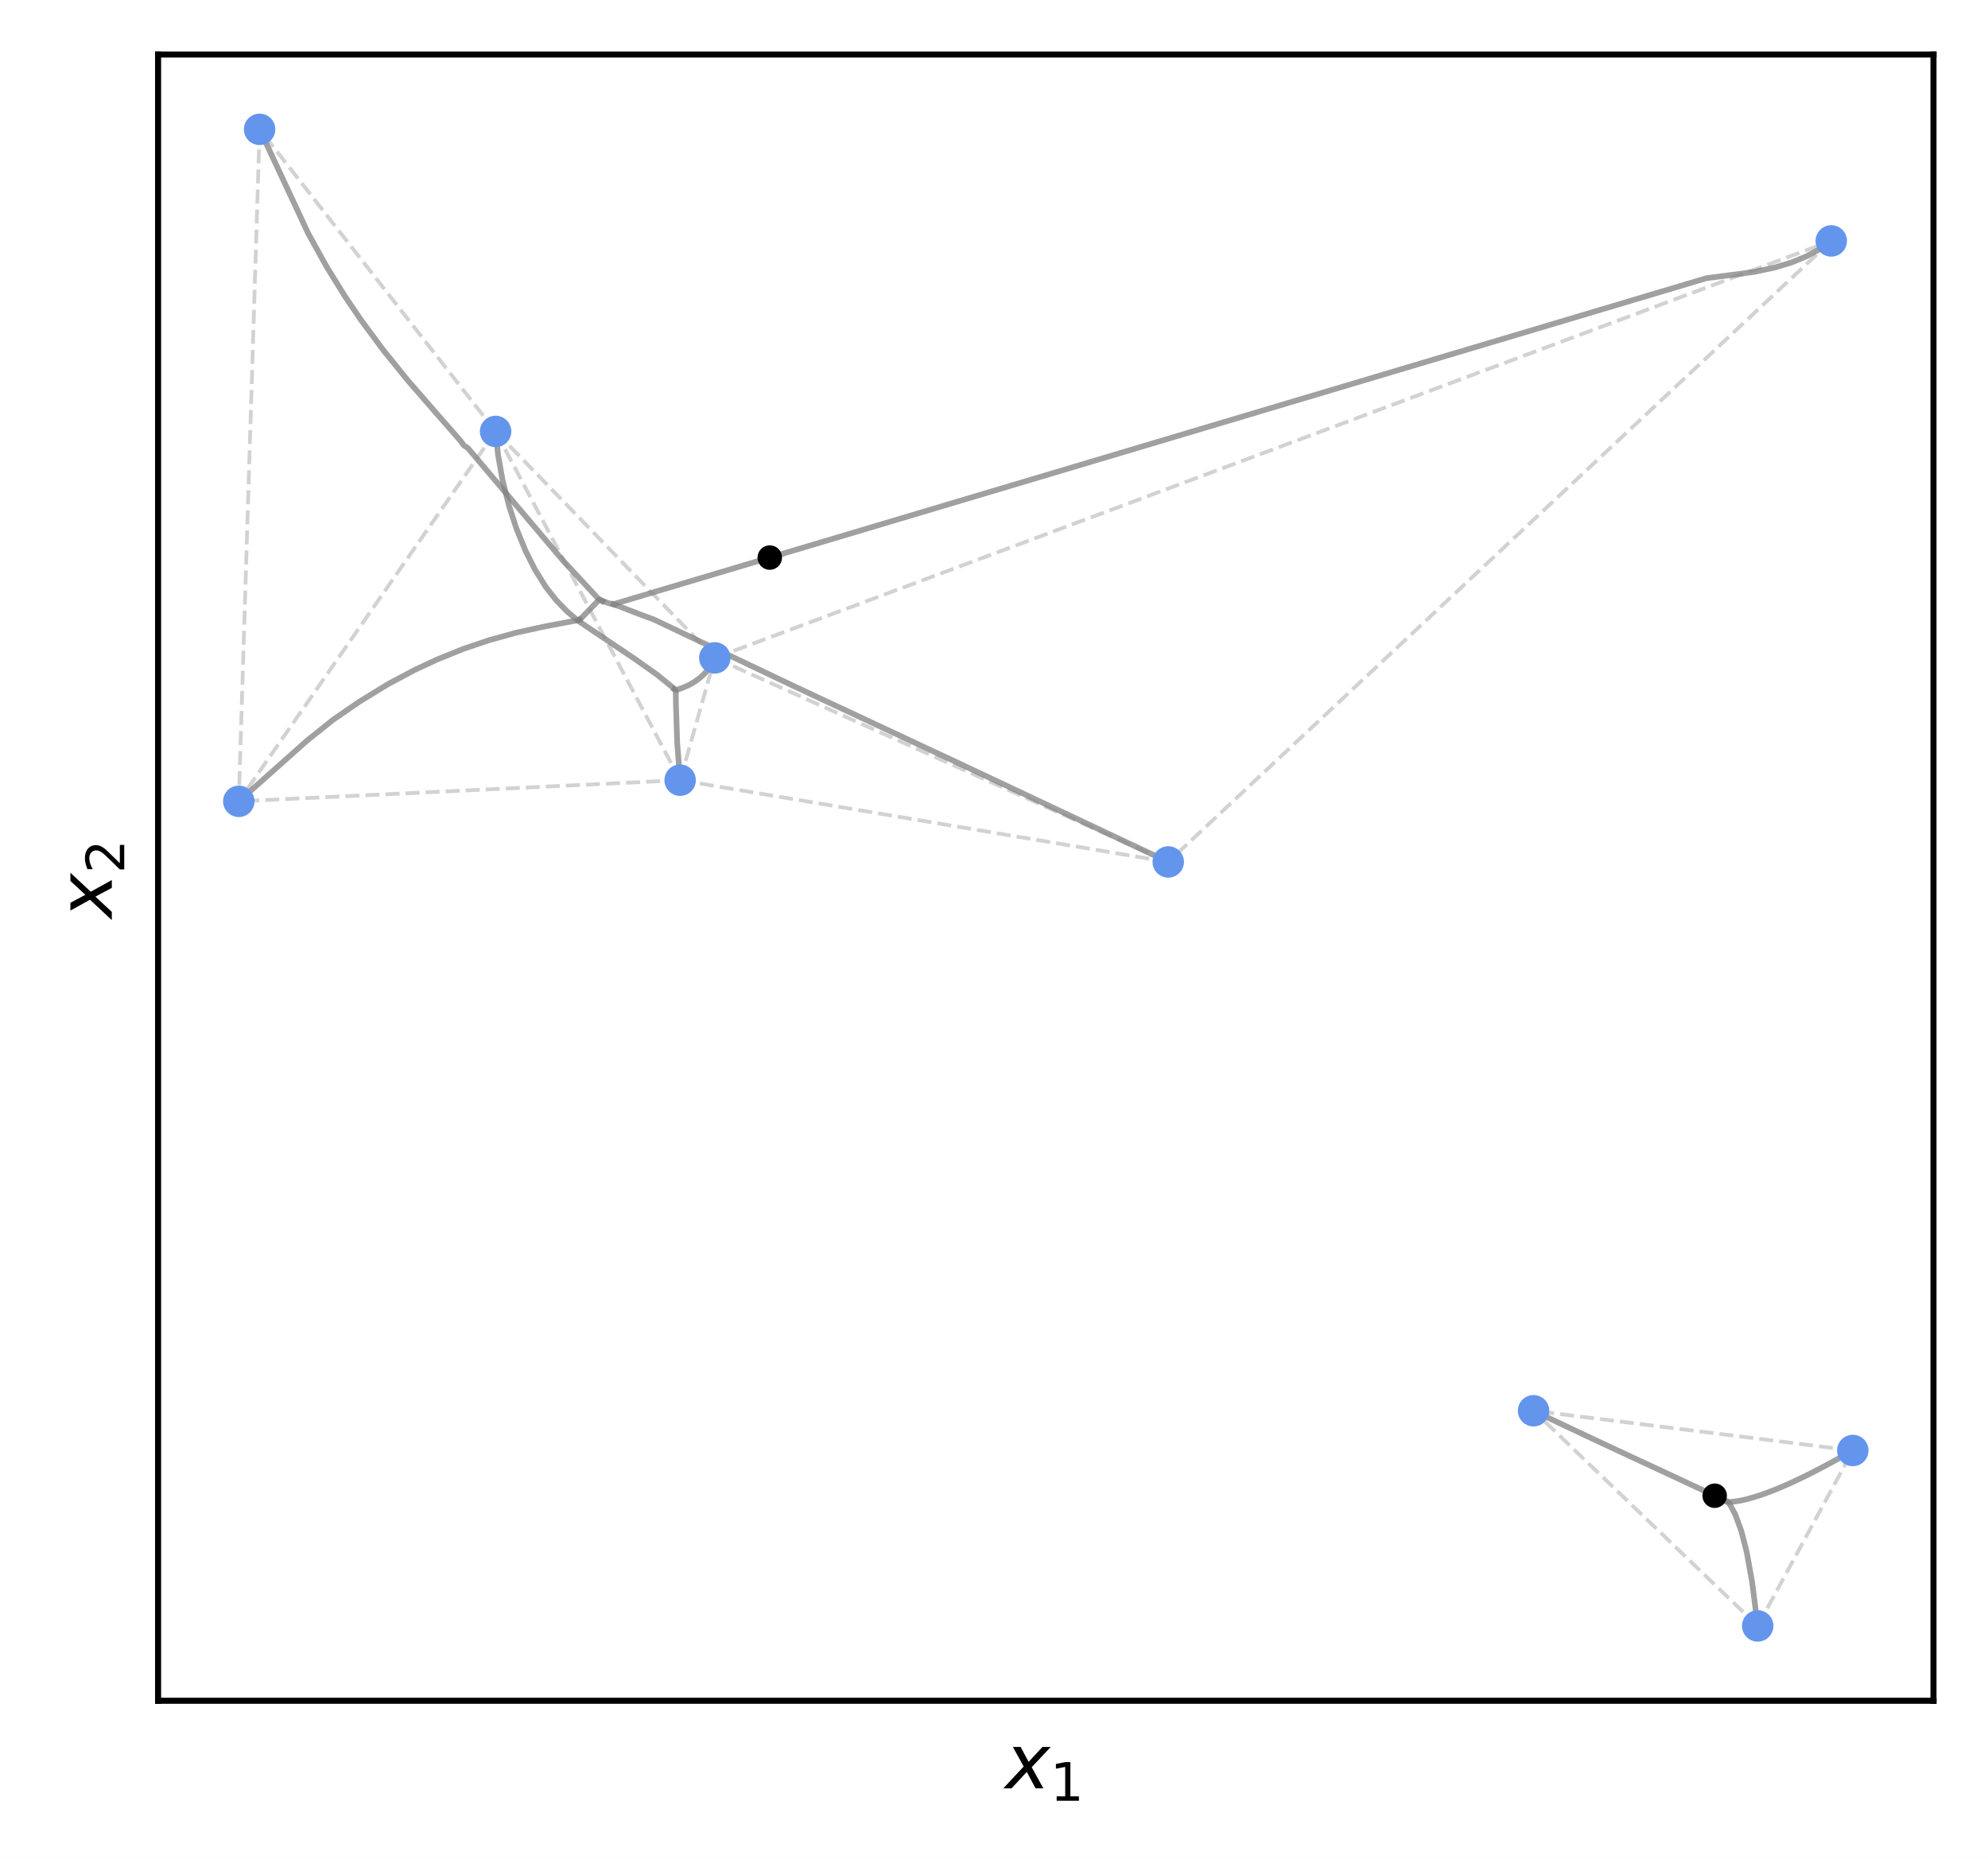
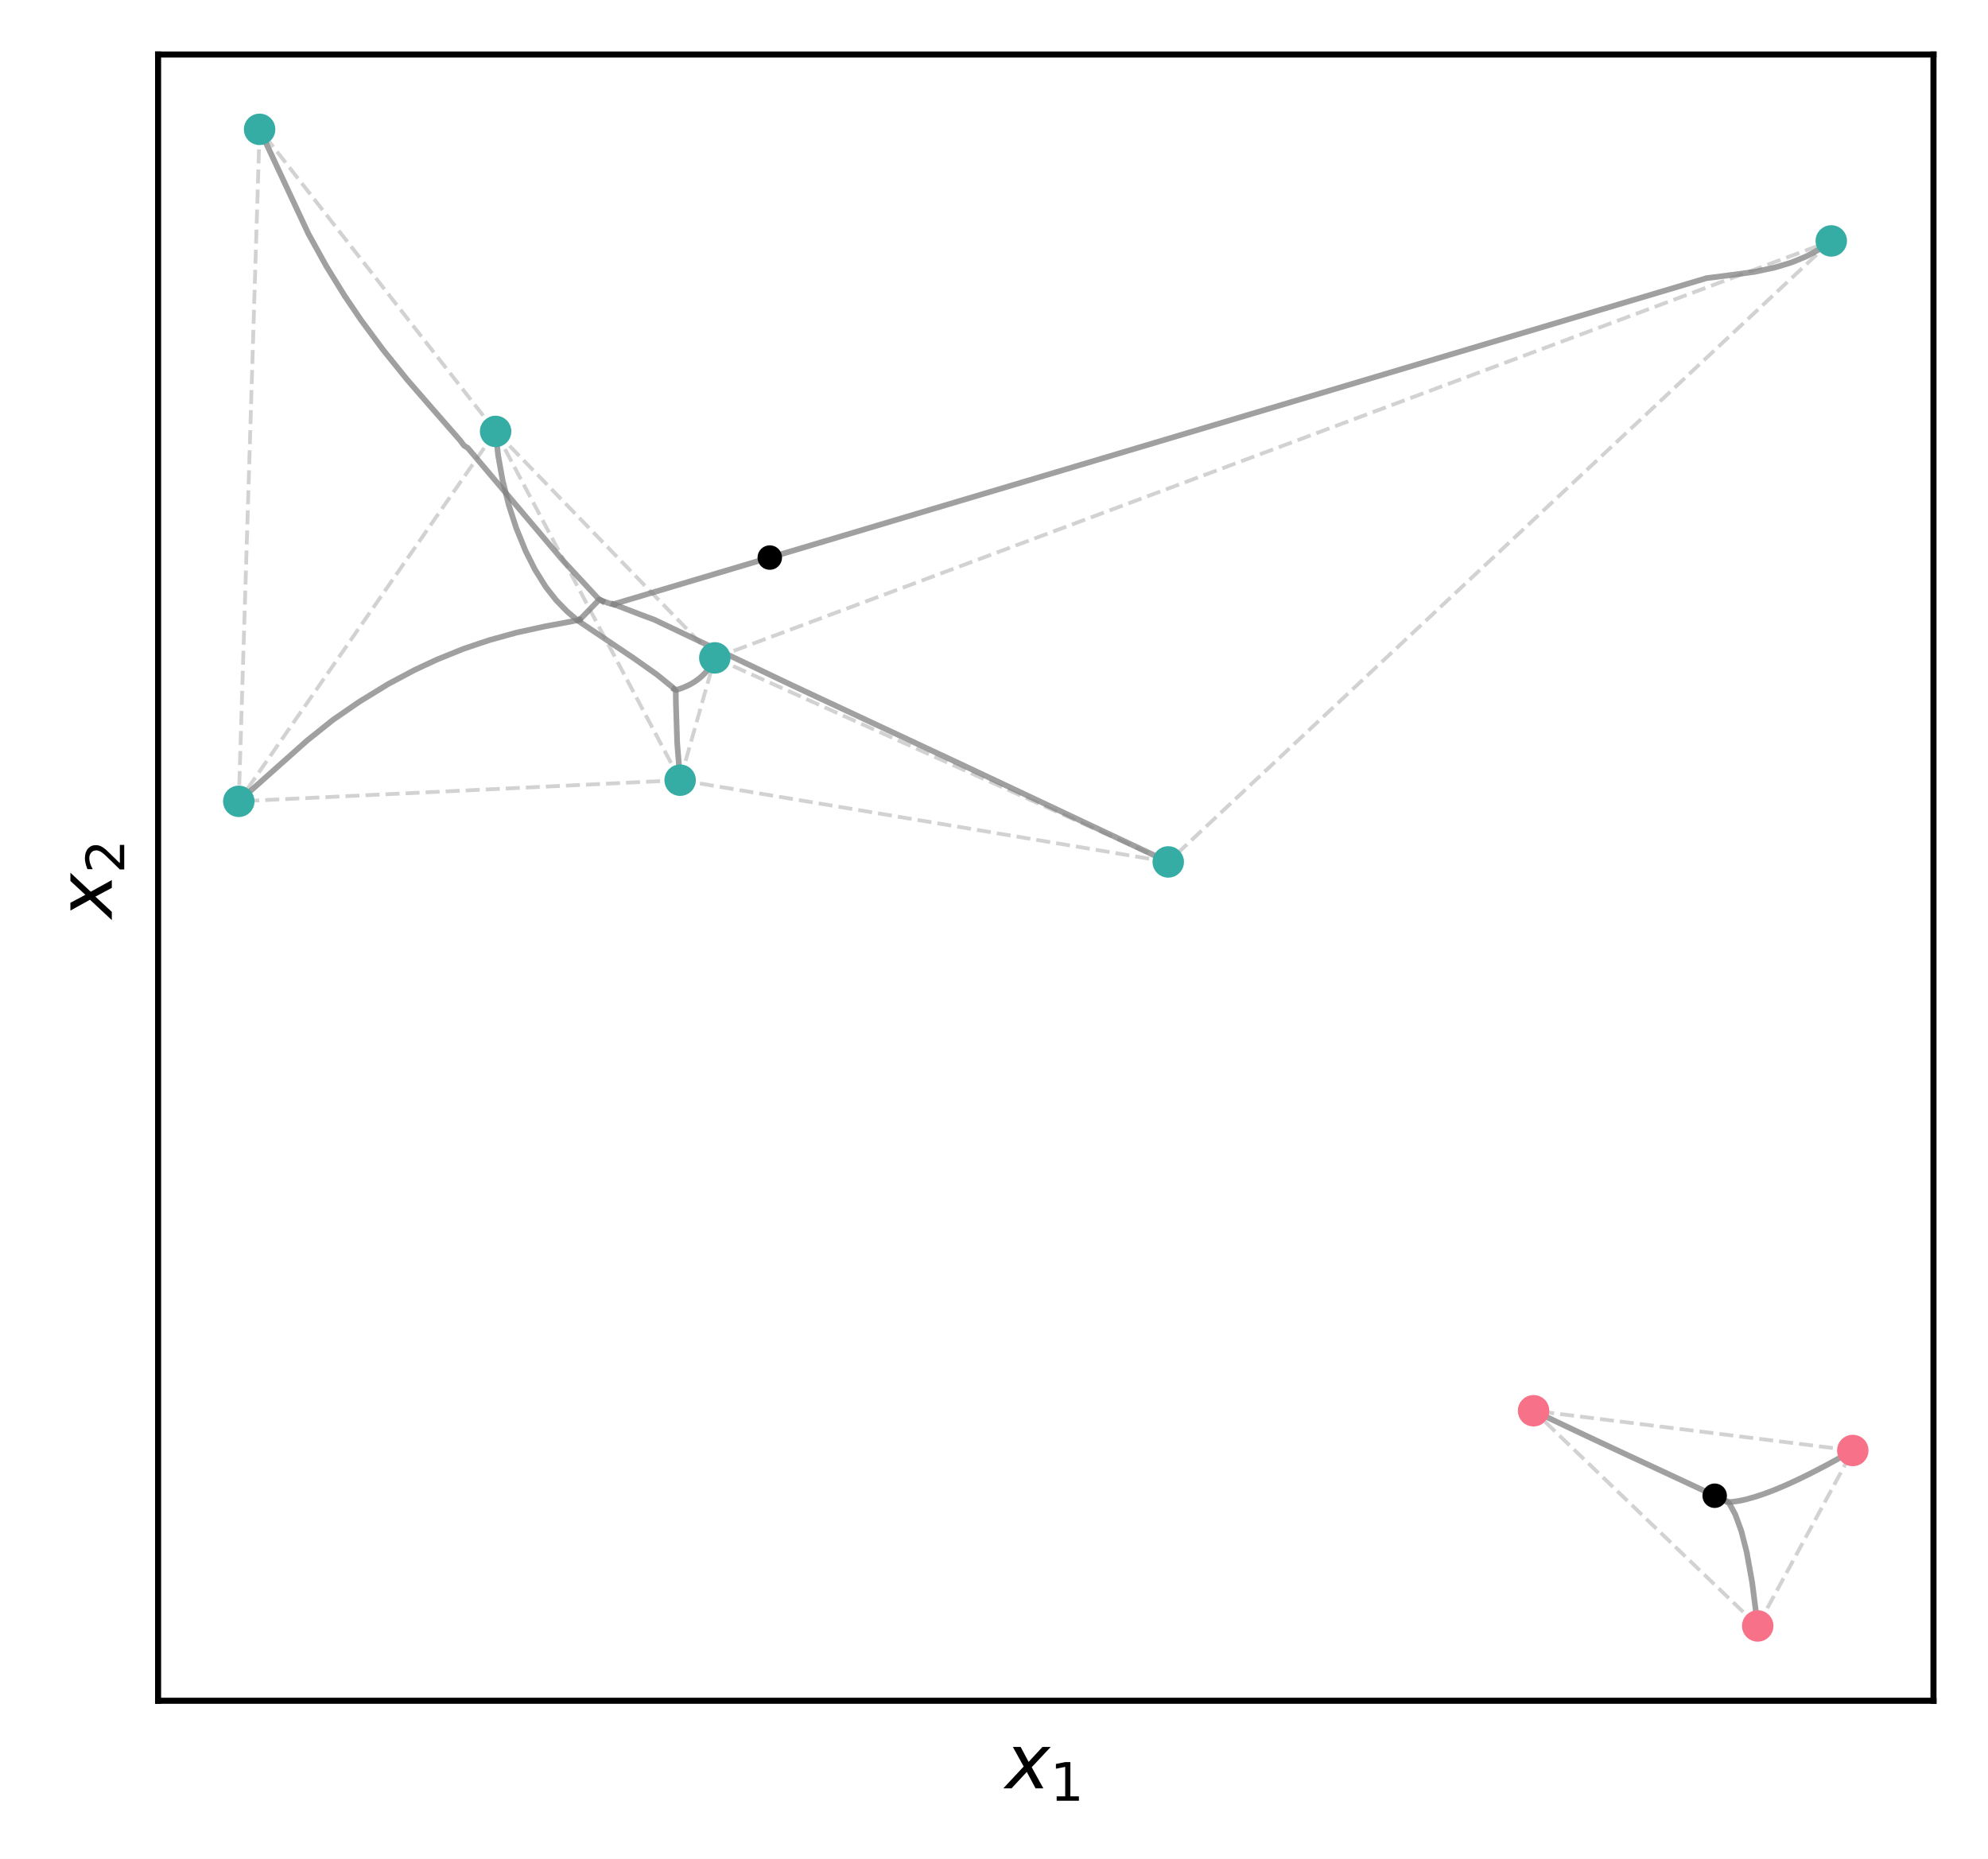
<svg xmlns="http://www.w3.org/2000/svg" xmlns:xlink="http://www.w3.org/1999/xlink" width="262.554pt" height="245.518pt" viewBox="0 0 262.554 245.518" version="1.1">
  <defs>
    <style type="text/css">*{stroke-linejoin: round; stroke-linecap: butt}</style>
  </defs>
  <g id="figure_1">
    <g id="patch_1">
      <path d="M 0 245.518  L 262.554 245.518  L 262.554 0  L 0 0  z " style="fill: #ffffff" />
    </g>
    <g id="axes_1">
      <g id="patch_2">
        <path d="M 20.878 224.64  L 255.354 224.64  L 255.354 7.2  L 20.878 7.2  z " style="fill: #ffffff" />
      </g>
      <g id="line2d_1">
-         <path d="M 65.453 56.983  L 89.824 103.047  " clip-path="url(#pa520f8d106)" style="fill: none; stroke-dasharray: 1.85,0.8; stroke-dashoffset: 0; stroke: #808080; stroke-opacity: 0.35; stroke-width: 0.5" />
+         <path d="M 65.453 56.983  L 89.824 103.047  " clip-path="url(#p245021586b)" style="fill: none; stroke-dasharray: 1.85,0.8; stroke-dashoffset: 0; stroke: #808080; stroke-opacity: 0.35; stroke-width: 0.5" />
      </g>
      <g id="line2d_2">
-         <path d="M 65.453 56.983  L 34.286 17.084  " clip-path="url(#pa520f8d106)" style="fill: none; stroke-dasharray: 1.85,0.8; stroke-dashoffset: 0; stroke: #808080; stroke-opacity: 0.35; stroke-width: 0.5" />
+         <path d="M 65.453 56.983  L 34.286 17.084  " clip-path="url(#p245021586b)" style="fill: none; stroke-dasharray: 1.85,0.8; stroke-dashoffset: 0; stroke: #808080; stroke-opacity: 0.35; stroke-width: 0.5" />
      </g>
      <g id="line2d_3">
-         <path d="M 232.14 214.756  L 244.696 191.583  " clip-path="url(#pa520f8d106)" style="fill: none; stroke-dasharray: 1.85,0.8; stroke-dashoffset: 0; stroke: #808080; stroke-opacity: 0.35; stroke-width: 0.5" />
+         <path d="M 232.14 214.756  L 244.696 191.583  " clip-path="url(#p245021586b)" style="fill: none; stroke-dasharray: 1.85,0.8; stroke-dashoffset: 0; stroke: #808080; stroke-opacity: 0.35; stroke-width: 0.5" />
      </g>
      <g id="line2d_4">
-         <path d="M 65.453 56.983  L 94.404 86.894  " clip-path="url(#pa520f8d106)" style="fill: none; stroke-dasharray: 1.85,0.8; stroke-dashoffset: 0; stroke: #808080; stroke-opacity: 0.35; stroke-width: 0.5" />
+         <path d="M 65.453 56.983  L 94.404 86.894  " clip-path="url(#p245021586b)" style="fill: none; stroke-dasharray: 1.85,0.8; stroke-dashoffset: 0; stroke: #808080; stroke-opacity: 0.35; stroke-width: 0.5" />
      </g>
      <g id="line2d_5">
-         <path d="M 89.824 103.047  L 94.404 86.894  " clip-path="url(#pa520f8d106)" style="fill: none; stroke-dasharray: 1.85,0.8; stroke-dashoffset: 0; stroke: #808080; stroke-opacity: 0.35; stroke-width: 0.5" />
+         <path d="M 89.824 103.047  L 94.404 86.894  " clip-path="url(#p245021586b)" style="fill: none; stroke-dasharray: 1.85,0.8; stroke-dashoffset: 0; stroke: #808080; stroke-opacity: 0.35; stroke-width: 0.5" />
      </g>
      <g id="line2d_6">
-         <path d="M 94.404 86.894  L 241.855 31.822  " clip-path="url(#pa520f8d106)" style="fill: none; stroke-dasharray: 1.85,0.8; stroke-dashoffset: 0; stroke: #808080; stroke-opacity: 0.35; stroke-width: 0.5" />
+         <path d="M 94.404 86.894  L 241.855 31.822  " clip-path="url(#p245021586b)" style="fill: none; stroke-dasharray: 1.85,0.8; stroke-dashoffset: 0; stroke: #808080; stroke-opacity: 0.35; stroke-width: 0.5" />
      </g>
      <g id="line2d_7">
-         <path d="M 65.453 56.983  L 31.536 105.841  " clip-path="url(#pa520f8d106)" style="fill: none; stroke-dasharray: 1.85,0.8; stroke-dashoffset: 0; stroke: #808080; stroke-opacity: 0.35; stroke-width: 0.5" />
+         <path d="M 65.453 56.983  L 31.536 105.841  " clip-path="url(#p245021586b)" style="fill: none; stroke-dasharray: 1.85,0.8; stroke-dashoffset: 0; stroke: #808080; stroke-opacity: 0.35; stroke-width: 0.5" />
      </g>
      <g id="line2d_8">
-         <path d="M 89.824 103.047  L 31.536 105.841  " clip-path="url(#pa520f8d106)" style="fill: none; stroke-dasharray: 1.85,0.8; stroke-dashoffset: 0; stroke: #808080; stroke-opacity: 0.35; stroke-width: 0.5" />
+         <path d="M 89.824 103.047  L 31.536 105.841  " clip-path="url(#p245021586b)" style="fill: none; stroke-dasharray: 1.85,0.8; stroke-dashoffset: 0; stroke: #808080; stroke-opacity: 0.35; stroke-width: 0.5" />
      </g>
      <g id="line2d_9">
-         <path d="M 34.286 17.084  L 31.536 105.841  " clip-path="url(#pa520f8d106)" style="fill: none; stroke-dasharray: 1.85,0.8; stroke-dashoffset: 0; stroke: #808080; stroke-opacity: 0.35; stroke-width: 0.5" />
+         <path d="M 34.286 17.084  L 31.536 105.841  " clip-path="url(#p245021586b)" style="fill: none; stroke-dasharray: 1.85,0.8; stroke-dashoffset: 0; stroke: #808080; stroke-opacity: 0.35; stroke-width: 0.5" />
      </g>
      <g id="line2d_10">
-         <path d="M 89.824 103.047  L 154.289 113.845  " clip-path="url(#pa520f8d106)" style="fill: none; stroke-dasharray: 1.85,0.8; stroke-dashoffset: 0; stroke: #808080; stroke-opacity: 0.35; stroke-width: 0.5" />
+         <path d="M 89.824 103.047  L 154.289 113.845  " clip-path="url(#p245021586b)" style="fill: none; stroke-dasharray: 1.85,0.8; stroke-dashoffset: 0; stroke: #808080; stroke-opacity: 0.35; stroke-width: 0.5" />
      </g>
      <g id="line2d_11">
-         <path d="M 94.404 86.894  L 154.289 113.845  " clip-path="url(#pa520f8d106)" style="fill: none; stroke-dasharray: 1.85,0.8; stroke-dashoffset: 0; stroke: #808080; stroke-opacity: 0.35; stroke-width: 0.5" />
+         <path d="M 94.404 86.894  L 154.289 113.845  " clip-path="url(#p245021586b)" style="fill: none; stroke-dasharray: 1.85,0.8; stroke-dashoffset: 0; stroke: #808080; stroke-opacity: 0.35; stroke-width: 0.5" />
      </g>
      <g id="line2d_12">
-         <path d="M 241.855 31.822  L 154.289 113.845  " clip-path="url(#pa520f8d106)" style="fill: none; stroke-dasharray: 1.85,0.8; stroke-dashoffset: 0; stroke: #808080; stroke-opacity: 0.35; stroke-width: 0.5" />
+         <path d="M 241.855 31.822  L 154.289 113.845  " clip-path="url(#p245021586b)" style="fill: none; stroke-dasharray: 1.85,0.8; stroke-dashoffset: 0; stroke: #808080; stroke-opacity: 0.35; stroke-width: 0.5" />
      </g>
      <g id="line2d_13">
-         <path d="M 232.14 214.756  L 202.538 186.334  " clip-path="url(#pa520f8d106)" style="fill: none; stroke-dasharray: 1.85,0.8; stroke-dashoffset: 0; stroke: #808080; stroke-opacity: 0.35; stroke-width: 0.5" />
+         <path d="M 232.14 214.756  L 202.538 186.334  " clip-path="url(#p245021586b)" style="fill: none; stroke-dasharray: 1.85,0.8; stroke-dashoffset: 0; stroke: #808080; stroke-opacity: 0.35; stroke-width: 0.5" />
      </g>
      <g id="line2d_14">
-         <path d="M 244.696 191.583  L 202.538 186.334  " clip-path="url(#pa520f8d106)" style="fill: none; stroke-dasharray: 1.85,0.8; stroke-dashoffset: 0; stroke: #808080; stroke-opacity: 0.35; stroke-width: 0.5" />
+         <path d="M 244.696 191.583  L 202.538 186.334  " clip-path="url(#p245021586b)" style="fill: none; stroke-dasharray: 1.85,0.8; stroke-dashoffset: 0; stroke: #808080; stroke-opacity: 0.35; stroke-width: 0.5" />
      </g>
      <g id="line2d_15">
-         <path d="M 94.404 86.894  L 94.357 87.001  L 94.308 87.108  L 94.257 87.213  L 94.205 87.318  L 94.151 87.422  L 94.095 87.525  L 94.038 87.627  L 93.979 87.728  L 93.918 87.827  L 93.856 87.926  L 93.792 88.024  L 93.727 88.121  L 93.66 88.216  L 93.592 88.311  L 93.522 88.404  L 93.446 88.499  L 93.373 88.59  L 93.298 88.679  L 93.221 88.768  L 93.144 88.855  L 93.064 88.941  L 92.984 89.025  L 92.901 89.108  L 92.818 89.19  L 92.733 89.27  L 92.647 89.349  L 92.56 89.426  L 92.472 89.502  L 92.375 89.58  L 92.283 89.653  L 92.191 89.724  L 92.097 89.794  L 92.003 89.863  L 91.907 89.93  L 91.811 89.995  L 91.714 90.059  L 91.616 90.122  L 91.517 90.182  L 91.409 90.245  L 91.306 90.303  L 91.205 90.359  L 91.103 90.414  L 91.001 90.467  L 90.898 90.519  L 90.787 90.572  L 90.682 90.62  L 90.578 90.667  L 90.475 90.713  L 90.364 90.759  L 90.259 90.801  L 90.157 90.842  L 90.049 90.883  L 89.948 90.92  L 89.843 90.958  L 89.747 90.991  L 89.651 91.024  L 89.558 91.055  L 89.479 91.081  L 89.407 91.104  L 89.351 91.123  L 89.067 90.997  " clip-path="url(#pa520f8d106)" style="fill: none; stroke: #808080; stroke-opacity: 0.75; stroke-width: 0.75; stroke-linecap: square" />
+         <path d="M 94.404 86.894  L 94.357 87.001  L 94.308 87.108  L 94.257 87.213  L 94.205 87.318  L 94.151 87.422  L 94.095 87.525  L 94.038 87.627  L 93.979 87.728  L 93.918 87.827  L 93.856 87.926  L 93.792 88.024  L 93.727 88.121  L 93.66 88.216  L 93.592 88.311  L 93.522 88.404  L 93.446 88.499  L 93.373 88.59  L 93.298 88.679  L 93.221 88.768  L 93.144 88.855  L 93.064 88.941  L 92.984 89.025  L 92.901 89.108  L 92.818 89.19  L 92.733 89.27  L 92.647 89.349  L 92.56 89.426  L 92.472 89.502  L 92.375 89.58  L 92.283 89.653  L 92.191 89.724  L 92.097 89.794  L 92.003 89.863  L 91.907 89.93  L 91.811 89.995  L 91.714 90.059  L 91.616 90.122  L 91.517 90.182  L 91.409 90.245  L 91.306 90.303  L 91.205 90.359  L 91.103 90.414  L 91.001 90.467  L 90.898 90.519  L 90.787 90.572  L 90.682 90.62  L 90.578 90.667  L 90.475 90.713  L 90.364 90.759  L 90.259 90.801  L 90.157 90.842  L 90.049 90.883  L 89.948 90.92  L 89.843 90.958  L 89.747 90.991  L 89.651 91.024  L 89.558 91.055  L 89.479 91.081  L 89.407 91.104  L 89.351 91.123  L 89.067 90.997  " clip-path="url(#p245021586b)" style="fill: none; stroke: #808080; stroke-opacity: 0.75; stroke-width: 0.75; stroke-linecap: square" />
      </g>
      <g id="line2d_16">
-         <path d="M 244.696 191.583  L 244.466 191.715  L 244.236 191.847  L 244.005 191.978  L 243.775 192.109  L 243.545 192.239  L 243.315 192.368  L 243.084 192.497  L 242.854 192.625  L 242.624 192.753  L 242.394 192.879  L 242.164 193.006  L 241.934 193.131  L 241.705 193.256  L 241.475 193.38  L 241.246 193.503  L 241.012 193.627  L 240.782 193.749  L 240.553 193.87  L 240.323 193.991  L 240.094 194.11  L 239.865 194.229  L 239.636 194.347  L 239.407 194.464  L 239.178 194.58  L 238.949 194.695  L 238.721 194.809  L 238.493 194.922  L 238.266 195.034  L 238.031 195.147  L 237.803 195.258  L 237.575 195.367  L 237.348 195.475  L 237.121 195.582  L 236.895 195.687  L 236.669 195.791  L 236.443 195.895  L 236.218 195.996  L 235.994 196.097  L 235.761 196.198  L 235.536 196.296  L 235.312 196.393  L 235.089 196.488  L 234.867 196.581  L 234.645 196.673  L 234.415 196.765  L 234.194 196.853  L 233.974 196.94  L 233.755 197.025  L 233.529 197.109  L 233.311 197.19  L 233.095 197.269  L 232.872 197.348  L 232.657 197.422  L 232.437 197.496  L 232.224 197.566  L 232.007 197.635  L 231.791 197.701  L 231.582 197.763  L 231.371 197.824  L 231.166 197.881  L 230.985 197.934  L 230.814 197.984  L 230.619 198.035  L 230.429 198.082  L 230.232 198.126  L 230.046 198.166  L 229.857 198.203  L 229.679 198.235  L 229.501 198.265  L 229.326 198.292  L 229.165 198.314  L 229.009 198.334  L 228.861 198.35  L 228.724 198.364  L 228.601 198.375  L 228.5 198.384  L 228.423 198.392  L 227.85 198.211  " clip-path="url(#pa520f8d106)" style="fill: none; stroke: #808080; stroke-opacity: 0.75; stroke-width: 0.75; stroke-linecap: square" />
+         <path d="M 244.696 191.583  L 244.466 191.715  L 244.236 191.847  L 244.005 191.978  L 243.775 192.109  L 243.545 192.239  L 243.315 192.368  L 243.084 192.497  L 242.854 192.625  L 242.624 192.753  L 242.394 192.879  L 242.164 193.006  L 241.934 193.131  L 241.705 193.256  L 241.475 193.38  L 241.246 193.503  L 241.012 193.627  L 240.782 193.749  L 240.553 193.87  L 240.323 193.991  L 240.094 194.11  L 239.865 194.229  L 239.636 194.347  L 239.407 194.464  L 239.178 194.58  L 238.949 194.695  L 238.721 194.809  L 238.493 194.922  L 238.266 195.034  L 238.031 195.147  L 237.803 195.258  L 237.575 195.367  L 237.348 195.475  L 237.121 195.582  L 236.895 195.687  L 236.669 195.791  L 236.443 195.895  L 236.218 195.996  L 235.994 196.097  L 235.761 196.198  L 235.536 196.296  L 235.312 196.393  L 235.089 196.488  L 234.867 196.581  L 234.645 196.673  L 234.415 196.765  L 234.194 196.853  L 233.974 196.94  L 233.755 197.025  L 233.529 197.109  L 233.311 197.19  L 233.095 197.269  L 232.872 197.348  L 232.657 197.422  L 232.437 197.496  L 232.224 197.566  L 232.007 197.635  L 231.791 197.701  L 231.582 197.763  L 231.371 197.824  L 231.166 197.881  L 230.985 197.934  L 230.814 197.984  L 230.619 198.035  L 230.429 198.082  L 230.232 198.126  L 230.046 198.166  L 229.857 198.203  L 229.679 198.235  L 229.501 198.265  L 229.326 198.292  L 229.165 198.314  L 229.009 198.334  L 228.861 198.35  L 228.724 198.364  L 228.601 198.375  L 228.5 198.384  L 228.423 198.392  L 227.85 198.211  " clip-path="url(#p245021586b)" style="fill: none; stroke: #808080; stroke-opacity: 0.75; stroke-width: 0.75; stroke-linecap: square" />
      </g>
      <g id="line2d_17">
-         <path d="M 202.538 186.334  L 202.797 186.458  L 203.055 186.582  L 203.314 186.706  L 203.573 186.83  L 203.833 186.954  L 204.093 187.078  L 204.353 187.202  L 204.613 187.326  L 204.874 187.45  L 205.135 187.575  L 205.397 187.699  L 205.659 187.824  L 205.921 187.948  L 206.183 188.073  L 206.446 188.198  L 206.712 188.324  L 206.976 188.449  L 207.24 188.574  L 207.505 188.699  L 207.77 188.824  L 208.035 188.95  L 208.301 189.075  L 208.567 189.201  L 208.834 189.327  L 209.1 189.452  L 209.368 189.578  L 209.635 189.704  L 209.904 189.83  L 210.176 189.958  L 210.446 190.085  L 210.715 190.212  L 210.986 190.338  L 211.256 190.465  L 211.527 190.592  L 211.798 190.719  L 212.07 190.846  L 212.342 190.973  L 212.615 191.101  L 212.893 191.231  L 213.167 191.359  L 213.441 191.486  L 213.716 191.615  L 213.991 191.743  L 214.266 191.871  L 214.547 192.002  L 214.824 192.131  L 215.101 192.26  L 215.378 192.389  L 215.661 192.52  L 215.939 192.649  L 216.218 192.779  L 216.501 192.91  L 216.781 193.041  L 217.064 193.172  L 217.345 193.303  L 217.629 193.434  L 217.913 193.566  L 218.195 193.697  L 218.479 193.829  L 218.761 193.96  L 219.033 194.087  L 219.298 194.21  L 219.585 194.344  L 219.866 194.474  L 220.154 194.608  L 220.434 194.739  L 220.721 194.872  L 221.001 195.003  L 221.286 195.136  L 221.571 195.268  L 221.848 195.398  L 222.13 195.529  L 222.411 195.66  L 222.69 195.791  L 222.968 195.921  L 223.239 196.048  L 223.502 196.171  L 223.749 196.286  L 223.941 196.377  L 224.176 196.487  L 224.427 196.605  L 224.681 196.724  L 224.931 196.841  L 225.173 196.955  L 225.415 197.068  L 225.635 197.172  L 225.84 197.268  L 226.012 197.348  L 226.142 197.41  L 226.223 197.448  L 226.458 197.558  " clip-path="url(#pa520f8d106)" style="fill: none; stroke: #808080; stroke-opacity: 0.75; stroke-width: 0.75; stroke-linecap: square" />
+         <path d="M 202.538 186.334  L 202.797 186.458  L 203.055 186.582  L 203.314 186.706  L 203.573 186.83  L 203.833 186.954  L 204.093 187.078  L 204.353 187.202  L 204.613 187.326  L 204.874 187.45  L 205.135 187.575  L 205.397 187.699  L 205.659 187.824  L 205.921 187.948  L 206.183 188.073  L 206.446 188.198  L 206.712 188.324  L 206.976 188.449  L 207.24 188.574  L 207.505 188.699  L 207.77 188.824  L 208.035 188.95  L 208.301 189.075  L 208.567 189.201  L 208.834 189.327  L 209.1 189.452  L 209.368 189.578  L 209.635 189.704  L 209.904 189.83  L 210.176 189.958  L 210.446 190.085  L 210.715 190.212  L 210.986 190.338  L 211.256 190.465  L 211.527 190.592  L 211.798 190.719  L 212.07 190.846  L 212.342 190.973  L 212.615 191.101  L 212.893 191.231  L 213.167 191.359  L 213.441 191.486  L 213.716 191.615  L 213.991 191.743  L 214.266 191.871  L 214.547 192.002  L 214.824 192.131  L 215.101 192.26  L 215.378 192.389  L 215.661 192.52  L 215.939 192.649  L 216.218 192.779  L 216.501 192.91  L 216.781 193.041  L 217.064 193.172  L 217.345 193.303  L 217.629 193.434  L 217.913 193.566  L 218.195 193.697  L 218.479 193.829  L 218.761 193.96  L 219.033 194.087  L 219.298 194.21  L 219.585 194.344  L 219.866 194.474  L 220.154 194.608  L 220.434 194.739  L 220.721 194.872  L 221.001 195.003  L 221.286 195.136  L 221.571 195.268  L 221.848 195.398  L 222.13 195.529  L 222.411 195.66  L 222.69 195.791  L 222.968 195.921  L 223.239 196.048  L 223.502 196.171  L 223.749 196.286  L 223.941 196.377  L 224.176 196.487  L 224.427 196.605  L 224.681 196.724  L 224.931 196.841  L 225.173 196.955  L 225.415 197.068  L 225.635 197.172  L 225.84 197.268  L 226.012 197.348  L 226.142 197.41  L 226.223 197.448  L 226.458 197.558  " clip-path="url(#p245021586b)" style="fill: none; stroke: #808080; stroke-opacity: 0.75; stroke-width: 0.75; stroke-linecap: square" />
      </g>
      <g id="line2d_18">
-         <path d="M 31.536 105.841  L 40.578 97.796  L 44.013 95.054  L 47.481 92.67  L 51.315 90.321  L 54.753 88.494  L 57.73 87.106  L 61.209 85.7  L 64.605 84.554  L 68.216 83.556  L 71.973 82.735  L 76.517 81.884  L 76.517 81.884  " clip-path="url(#pa520f8d106)" style="fill: none; stroke: #808080; stroke-opacity: 0.75; stroke-width: 0.75; stroke-linecap: square" />
+         <path d="M 31.536 105.841  L 40.578 97.796  L 44.013 95.054  L 47.481 92.67  L 51.315 90.321  L 54.753 88.494  L 57.73 87.106  L 61.209 85.7  L 64.605 84.554  L 68.216 83.556  L 71.973 82.735  L 76.517 81.884  L 76.517 81.884  " clip-path="url(#p245021586b)" style="fill: none; stroke: #808080; stroke-opacity: 0.75; stroke-width: 0.75; stroke-linecap: square" />
      </g>
      <g id="line2d_19">
-         <path d="M 89.824 103.047  L 89.436 98.125  L 89.269 92.952  L 89.249 91.277  L 88.799 90.758  L 86.768 89.106  L 83.733 86.96  L 76.404 82.031  L 76.517 81.884  L 76.517 81.884  " clip-path="url(#pa520f8d106)" style="fill: none; stroke: #808080; stroke-opacity: 0.75; stroke-width: 0.75; stroke-linecap: square" />
+         <path d="M 89.824 103.047  L 89.436 98.125  L 89.269 92.952  L 89.249 91.277  L 88.799 90.758  L 86.768 89.106  L 83.733 86.96  L 76.404 82.031  L 76.517 81.884  L 76.517 81.884  " clip-path="url(#p245021586b)" style="fill: none; stroke: #808080; stroke-opacity: 0.75; stroke-width: 0.75; stroke-linecap: square" />
      </g>
      <g id="line2d_20">
-         <path d="M 34.286 17.084  L 40.73 30.879  L 43.12 35.199  L 45.539 39.111  L 47.669 42.254  L 50.583 46.193  L 53.81 50.191  L 57.604 54.551  L 60.8 58.204  L 61.285 58.862  L 61.775 59.159  L 74.33 74.013  L 78.851 78.897  L 79.033 79.068  L 79.564 79.407  L 79.564 79.407  " clip-path="url(#pa520f8d106)" style="fill: none; stroke: #808080; stroke-opacity: 0.75; stroke-width: 0.75; stroke-linecap: square" />
+         <path d="M 34.286 17.084  L 40.73 30.879  L 43.12 35.199  L 45.539 39.111  L 47.669 42.254  L 50.583 46.193  L 53.81 50.191  L 57.604 54.551  L 60.8 58.204  L 61.285 58.862  L 61.775 59.159  L 74.33 74.013  L 78.851 78.897  L 79.033 79.068  L 79.564 79.407  L 79.564 79.407  " clip-path="url(#p245021586b)" style="fill: none; stroke: #808080; stroke-opacity: 0.75; stroke-width: 0.75; stroke-linecap: square" />
      </g>
      <g id="line2d_21">
-         <path d="M 154.289 113.845  L 146.156 110.014  L 127.407 101.179  L 104.64 90.53  L 86.409 81.85  L 84.55 81.16  L 81.034 79.8  L 81.034 79.8  " clip-path="url(#pa520f8d106)" style="fill: none; stroke: #808080; stroke-opacity: 0.75; stroke-width: 0.75; stroke-linecap: square" />
+         <path d="M 154.289 113.845  L 146.156 110.014  L 127.407 101.179  L 104.64 90.53  L 86.409 81.85  L 84.55 81.16  L 81.034 79.8  L 81.034 79.8  " clip-path="url(#p245021586b)" style="fill: none; stroke: #808080; stroke-opacity: 0.75; stroke-width: 0.75; stroke-linecap: square" />
      </g>
      <g id="line2d_22">
-         <path d="M 241.855 31.822  L 240.267 32.937  L 238.584 33.852  L 236.613 34.666  L 234.4 35.335  L 231.643 35.922  L 228.833 36.295  L 225.375 36.739  L 101.664 73.645  L 101.664 73.645  " clip-path="url(#pa520f8d106)" style="fill: none; stroke: #808080; stroke-opacity: 0.75; stroke-width: 0.75; stroke-linecap: square" />
+         <path d="M 241.855 31.822  L 240.267 32.937  L 238.584 33.852  L 236.613 34.666  L 234.4 35.335  L 231.643 35.922  L 228.833 36.295  L 225.375 36.739  L 101.664 73.645  L 101.664 73.645  " clip-path="url(#p245021586b)" style="fill: none; stroke: #808080; stroke-opacity: 0.75; stroke-width: 0.75; stroke-linecap: square" />
      </g>
      <g id="line2d_23">
-         <path d="M 65.453 56.983  L 65.786 60.14  L 66.377 63.441  L 67.208 66.751  L 68.187 69.766  L 69.41 72.762  L 70.652 75.229  L 72.078 77.518  L 73.427 79.245  L 74.847 80.711  L 76.26 81.927  L 76.663 81.756  L 79.134 79.206  L 80.389 79.668  L 81.186 79.894  L 81.142 79.767  L 101.984 73.549  L 101.664 73.645  " clip-path="url(#pa520f8d106)" style="fill: none; stroke: #808080; stroke-opacity: 0.75; stroke-width: 0.75; stroke-linecap: square" />
+         <path d="M 65.453 56.983  L 65.786 60.14  L 66.377 63.441  L 67.208 66.751  L 68.187 69.766  L 69.41 72.762  L 70.652 75.229  L 72.078 77.518  L 73.427 79.245  L 74.847 80.711  L 76.26 81.927  L 76.663 81.756  L 79.134 79.206  L 80.389 79.668  L 81.186 79.894  L 81.142 79.767  L 101.984 73.549  L 101.664 73.645  " clip-path="url(#p245021586b)" style="fill: none; stroke: #808080; stroke-opacity: 0.75; stroke-width: 0.75; stroke-linecap: square" />
      </g>
      <g id="line2d_24">
-         <path d="M 232.14 214.756  L 231.407 209.012  L 230.691 205.028  L 229.979 202.23  L 229.176 200.026  L 228.437 198.672  L 228.347 198.531  L 227.139 197.877  L 226.413 197.537  L 226.458 197.558  " clip-path="url(#pa520f8d106)" style="fill: none; stroke: #808080; stroke-opacity: 0.75; stroke-width: 0.75; stroke-linecap: square" />
+         <path d="M 232.14 214.756  L 231.407 209.012  L 230.691 205.028  L 229.979 202.23  L 229.176 200.026  L 228.437 198.672  L 228.347 198.531  L 227.139 197.877  L 226.413 197.537  L 226.458 197.558  " clip-path="url(#p245021586b)" style="fill: none; stroke: #808080; stroke-opacity: 0.75; stroke-width: 0.75; stroke-linecap: square" />
      </g>
      <g id="PathCollection_1">
        <defs>
-           <path id="mb7586d804f" d="M 0 1.581  C 0.419 1.581 0.822 1.415 1.118 1.118  C 1.415 0.822 1.581 0.419 1.581 0  C 1.581 -0.419 1.415 -0.822 1.118 -1.118  C 0.822 -1.415 0.419 -1.581 0 -1.581  C -0.419 -1.581 -0.822 -1.415 -1.118 -1.118  C -1.415 -0.822 -1.581 -0.419 -1.581 0  C -1.581 0.419 -1.415 0.822 -1.118 1.118  C -0.822 1.415 -0.419 1.581 0 1.581  z " style="stroke: #6495ed" />
+           <path id="C0_0_766e8a19a3" d="M 0 1.581  C 0.419 1.581 0.822 1.415 1.118 1.118  C 1.415 0.822 1.581 0.419 1.581 -0  C 1.581 -0.419 1.415 -0.822 1.118 -1.118  C 0.822 -1.415 0.419 -1.581 0 -1.581  C -0.419 -1.581 -0.822 -1.415 -1.118 -1.118  C -1.415 -0.822 -1.581 -0.419 -1.581 0  C -1.581 0.419 -1.415 0.822 -1.118 1.118  C -0.822 1.415 -0.419 1.581 0 1.581  z " />
        </defs>
-         <g clip-path="url(#pa520f8d106)">
-           <use xlink:href="#mb7586d804f" x="65.453" y="56.983" style="fill: #6495ed; stroke: #6495ed" />
-           <use xlink:href="#mb7586d804f" x="89.824" y="103.047" style="fill: #6495ed; stroke: #6495ed" />
-           <use xlink:href="#mb7586d804f" x="34.286" y="17.084" style="fill: #6495ed; stroke: #6495ed" />
-           <use xlink:href="#mb7586d804f" x="232.14" y="214.756" style="fill: #6495ed; stroke: #6495ed" />
-           <use xlink:href="#mb7586d804f" x="244.696" y="191.583" style="fill: #6495ed; stroke: #6495ed" />
-           <use xlink:href="#mb7586d804f" x="94.404" y="86.894" style="fill: #6495ed; stroke: #6495ed" />
-           <use xlink:href="#mb7586d804f" x="241.855" y="31.822" style="fill: #6495ed; stroke: #6495ed" />
-           <use xlink:href="#mb7586d804f" x="31.536" y="105.841" style="fill: #6495ed; stroke: #6495ed" />
-           <use xlink:href="#mb7586d804f" x="154.289" y="113.845" style="fill: #6495ed; stroke: #6495ed" />
-           <use xlink:href="#mb7586d804f" x="202.538" y="186.334" style="fill: #6495ed; stroke: #6495ed" />
+         <g clip-path="url(#p245021586b)">
+           <use xlink:href="#C0_0_766e8a19a3" x="65.453" y="56.983" style="fill: #36ada4; stroke: #36ada4" />
+         </g>
+         <g clip-path="url(#p245021586b)">
+           <use xlink:href="#C0_0_766e8a19a3" x="89.824" y="103.047" style="fill: #36ada4; stroke: #36ada4" />
+         </g>
+         <g clip-path="url(#p245021586b)">
+           <use xlink:href="#C0_0_766e8a19a3" x="34.286" y="17.084" style="fill: #36ada4; stroke: #36ada4" />
+         </g>
+         <g clip-path="url(#p245021586b)">
+           <use xlink:href="#C0_0_766e8a19a3" x="232.14" y="214.756" style="fill: #f77189; stroke: #f77189" />
+         </g>
+         <g clip-path="url(#p245021586b)">
+           <use xlink:href="#C0_0_766e8a19a3" x="244.696" y="191.583" style="fill: #f77189; stroke: #f77189" />
+         </g>
+         <g clip-path="url(#p245021586b)">
+           <use xlink:href="#C0_0_766e8a19a3" x="94.404" y="86.894" style="fill: #36ada4; stroke: #36ada4" />
+         </g>
+         <g clip-path="url(#p245021586b)">
+           <use xlink:href="#C0_0_766e8a19a3" x="241.855" y="31.822" style="fill: #36ada4; stroke: #36ada4" />
+         </g>
+         <g clip-path="url(#p245021586b)">
+           <use xlink:href="#C0_0_766e8a19a3" x="31.536" y="105.841" style="fill: #36ada4; stroke: #36ada4" />
+         </g>
+         <g clip-path="url(#p245021586b)">
+           <use xlink:href="#C0_0_766e8a19a3" x="154.289" y="113.845" style="fill: #36ada4; stroke: #36ada4" />
+         </g>
+         <g clip-path="url(#p245021586b)">
+           <use xlink:href="#C0_0_766e8a19a3" x="202.538" y="186.334" style="fill: #f77189; stroke: #f77189" />
        </g>
      </g>
      <g id="PathCollection_2">
        <defs>
-           <path id="m9317bdb7a4" d="M 0 1.118  C 0.297 1.118 0.581 1 0.791 0.791  C 1 0.581 1.118 0.297 1.118 0  C 1.118 -0.297 1 -0.581 0.791 -0.791  C 0.581 -1 0.297 -1.118 0 -1.118  C -0.297 -1.118 -0.581 -1 -0.791 -0.791  C -1 -0.581 -1.118 -0.297 -1.118 0  C -1.118 0.297 -1 0.581 -0.791 0.791  C -0.581 1 -0.297 1.118 0 1.118  z " style="stroke: #000000" />
+           <path id="m180979aff1" d="M 0 1.118  C 0.297 1.118 0.581 1 0.791 0.791  C 1 0.581 1.118 0.297 1.118 0  C 1.118 -0.297 1 -0.581 0.791 -0.791  C 0.581 -1 0.297 -1.118 0 -1.118  C -0.297 -1.118 -0.581 -1 -0.791 -0.791  C -1 -0.581 -1.118 -0.297 -1.118 0  C -1.118 0.297 -1 0.581 -0.791 0.791  C -0.581 1 -0.297 1.118 0 1.118  z " style="stroke: #000000" />
        </defs>
-         <g clip-path="url(#pa520f8d106)">
-           <use xlink:href="#m9317bdb7a4" x="101.664" y="73.645" style="stroke: #000000" />
+         <g clip-path="url(#p245021586b)">
+           <use xlink:href="#m180979aff1" x="101.664" y="73.645" style="stroke: #000000" />
        </g>
      </g>
      <g id="PathCollection_3">
-         <g clip-path="url(#pa520f8d106)">
-           <use xlink:href="#m9317bdb7a4" x="226.458" y="197.558" style="stroke: #000000" />
+         <g clip-path="url(#p245021586b)">
+           <use xlink:href="#m180979aff1" x="226.458" y="197.558" style="stroke: #000000" />
        </g>
      </g>
      <g id="matplotlib.axis_1">
        <g id="text_1">
          <g transform="translate(132.7662 236.2384) scale(0.1 -0.1)">
            <defs>
              <path id="DejaVuSans-Oblique-78" d="M 3841 3500  L 2234 1784  L 3219 0  L 2559 0  L 1819 1388  L 531 0  L -166 0  L 1556 1844  L 641 3500  L 1300 3500  L 1972 2234  L 3144 3500  L 3841 3500  z " transform="scale(0.015625)" />
              <path id="DejaVuSans-31" d="M 794 531  L 1825 531  L 1825 4091  L 703 3866  L 703 4441  L 1819 4666  L 2450 4666  L 2450 531  L 3481 531  L 3481 0  L 794 0  L 794 531  z " transform="scale(0.015625)" />
            </defs>
            <use xlink:href="#DejaVuSans-Oblique-78" transform="translate(0 0.3125)" />
            <use xlink:href="#DejaVuSans-31" transform="translate(59.17969 -16.09375) scale(0.7)" />
          </g>
        </g>
      </g>
      <g id="matplotlib.axis_2">
        <g id="text_2">
          <g transform="translate(14.79844 121.27) rotate(-90) scale(0.1 -0.1)">
            <defs>
              <path id="DejaVuSans-32" d="M 1228 531  L 3431 531  L 3431 0  L 469 0  L 469 531  Q 828 903 1448 1529  Q 2069 2156 2228 2338  Q 2531 2678 2651 2914  Q 2772 3150 2772 3378  Q 2772 3750 2511 3984  Q 2250 4219 1831 4219  Q 1534 4219 1204 4116  Q 875 4013 500 3803  L 500 4441  Q 881 4594 1212 4672  Q 1544 4750 1819 4750  Q 2544 4750 2975 4387  Q 3406 4025 3406 3419  Q 3406 3131 3298 2873  Q 3191 2616 2906 2266  Q 2828 2175 2409 1742  Q 1991 1309 1228 531  z " transform="scale(0.015625)" />
            </defs>
            <use xlink:href="#DejaVuSans-Oblique-78" transform="translate(0 0.3125)" />
            <use xlink:href="#DejaVuSans-32" transform="translate(59.17969 -16.09375) scale(0.7)" />
          </g>
        </g>
      </g>
      <g id="patch_3">
        <path d="M 20.878 224.64  L 20.878 7.2  " style="fill: none; stroke: #000000; stroke-width: 0.8; stroke-linejoin: miter; stroke-linecap: square" />
      </g>
      <g id="patch_4">
        <path d="M 255.354 224.64  L 255.354 7.2  " style="fill: none; stroke: #000000; stroke-width: 0.8; stroke-linejoin: miter; stroke-linecap: square" />
      </g>
      <g id="patch_5">
        <path d="M 20.878 224.64  L 255.354 224.64  " style="fill: none; stroke: #000000; stroke-width: 0.8; stroke-linejoin: miter; stroke-linecap: square" />
      </g>
      <g id="patch_6">
        <path d="M 20.878 7.2  L 255.354 7.2  " style="fill: none; stroke: #000000; stroke-width: 0.8; stroke-linejoin: miter; stroke-linecap: square" />
      </g>
    </g>
  </g>
  <defs>
-     <clipPath id="pa520f8d106">
+     <clipPath id="p245021586b">
      <rect x="20.878" y="7.2" width="234.476" height="217.44" />
    </clipPath>
  </defs>
</svg>
